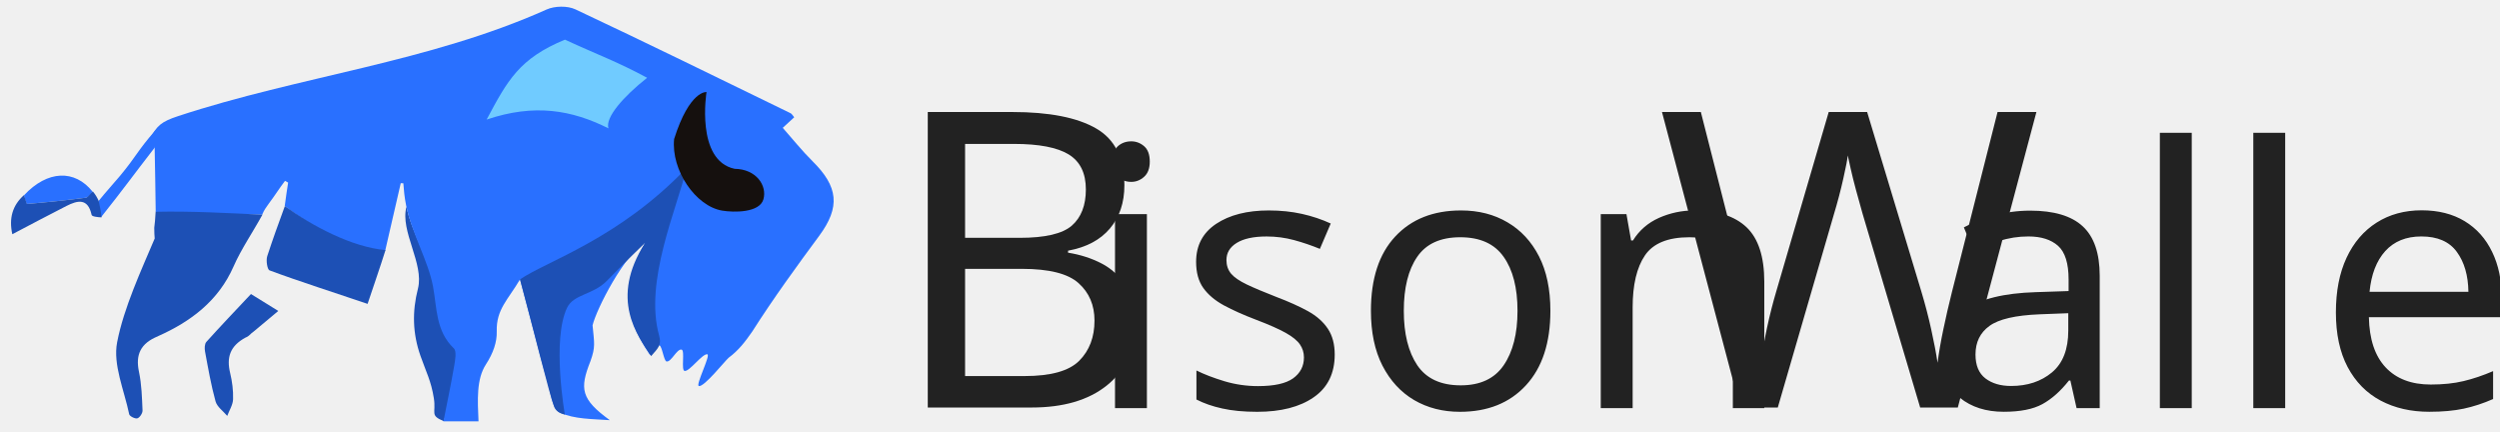
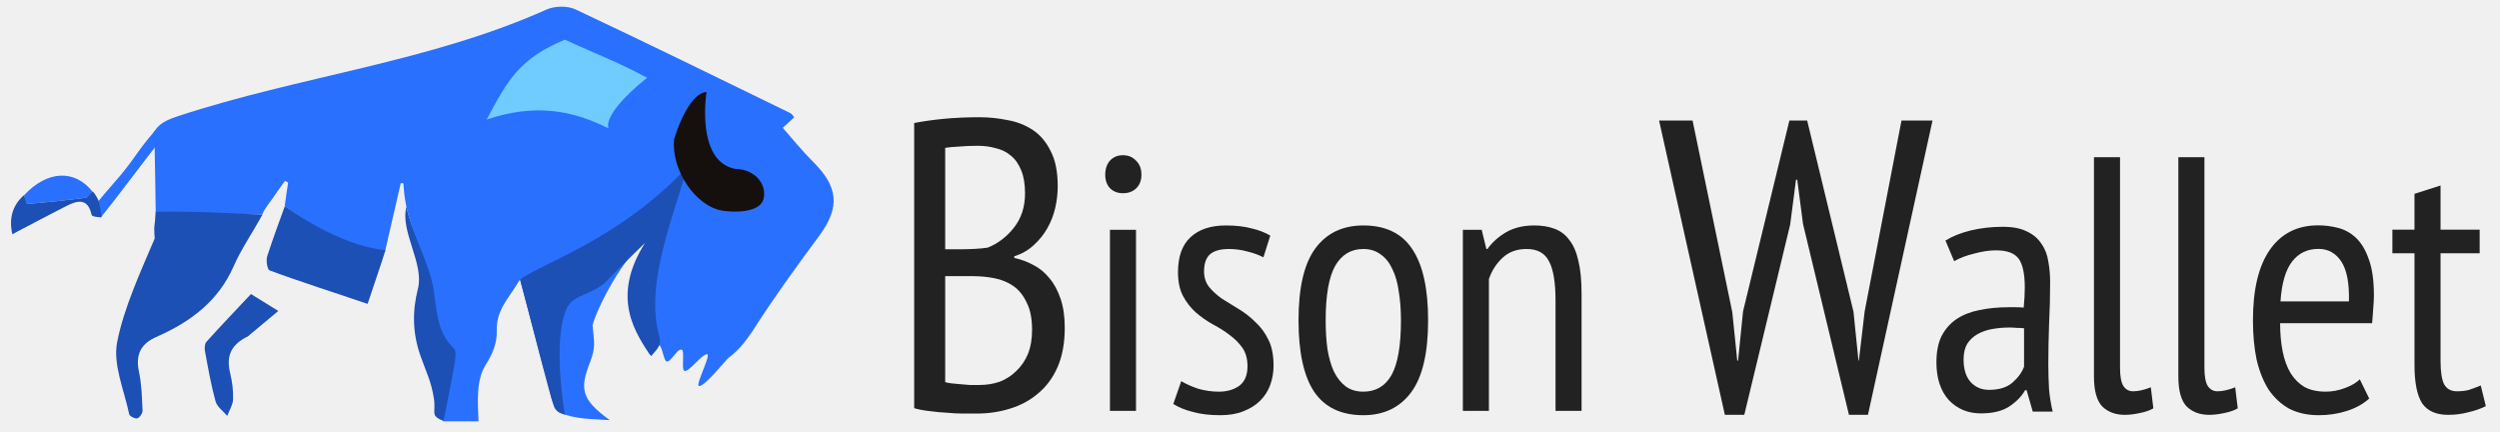
<svg xmlns="http://www.w3.org/2000/svg" version="1.1" id="Layer_1" x="0px" y="0px" width="580" viewBox="0 0 580 100" enable-background="new 0 0 423 230" xml:space="preserve" height="100">
  <defs id="defs1782">
    <rect x="132.914" y="507.204" width="117.367" height="66.22" id="rect846" />
    <style id="style7133">.a{fill:url(#a);}.b{fill:url(#b);}</style>
    <linearGradient id="a" x1="153.91" y1="333.84" x2="275.6" y2="212.15" gradientUnits="userSpaceOnUse">
      <stop offset="0.2" stop-color="#2576f4" id="stop7135" />
      <stop offset="1" stop-color="#3298da" id="stop7137" />
    </linearGradient>
    <linearGradient id="b" x1="277.17" y1="299.94" x2="426.53" y2="213.71" gradientUnits="userSpaceOnUse">
      <stop offset="0" stop-color="#36bdba" id="stop7140" />
      <stop offset="0.93" stop-color="#39d8aa" id="stop7142" />
    </linearGradient>
    <linearGradient id="a-6" x1="153.91" y1="333.84" x2="275.6" y2="212.15" gradientUnits="userSpaceOnUse">
      <stop offset="0.2" stop-color="#2576f4" id="stop7135-6" />
      <stop offset="1" stop-color="#3298da" id="stop7137-4" />
    </linearGradient>
    <linearGradient id="b-9" x1="277.17" y1="299.94" x2="426.53" y2="213.71" gradientUnits="userSpaceOnUse">
      <stop offset="0" stop-color="#36bdba" id="stop7140-5" />
      <stop offset="0.93" stop-color="#39d8aa" id="stop7142-0" />
    </linearGradient>
    <style id="style1997">.a{fill:#fff;}.b{fill:url(#a);}.c{fill:url(#b);}</style>
    <linearGradient id="a-9" x1="368.44" y1="296.18" x2="512.25" y2="213.16" gradientUnits="userSpaceOnUse" gradientTransform="matrix(0.05762944,0,0,0.05762944,322.9061,151.6094)">
      <stop offset="0" stop-color="#36bdba" id="stop1999" />
      <stop offset="0.93" stop-color="#39d8aa" id="stop2001" />
    </linearGradient>
    <linearGradient id="b-5" x1="241.1" y1="330.17" x2="359.1" y2="212.18" gradientUnits="userSpaceOnUse" gradientTransform="matrix(0.05762944,0,0,0.05762944,322.9061,151.6094)">
      <stop offset="0.2" stop-color="#2576f4" id="stop2004" />
      <stop offset="1" stop-color="#3298da" id="stop2006" />
    </linearGradient>
    <style id="style14059">.a{fill:#fff;}.b{fill:#2dd8a3;}.c{fill:#2970ff;}</style>
  </defs>
-   <text xml:space="preserve" style="font-size:40px;line-height:1.25;font-family:'Special Elite';-inkscape-font-specification:'Special Elite'" x="200.974" y="107.208" id="text1532">
-     <tspan id="tspan1530" x="200.974" y="107.208" />
-   </text>
-   <text xml:space="preserve" id="text844" style="font-size:40px;line-height:1.25;font-family:'Special Elite';-inkscape-font-specification:'Special Elite';white-space:pre;shape-inside:url(#rect846);display:inline" />
-   <g id="g1178">
+   <g id="g1195">
+     <text xml:space="preserve" style="font-size:40px;line-height:1.25;font-family:'Special Elite';-inkscape-font-specification:'Special Elite'" x="200.974" y="107.208" id="text1532">
+       <tspan id="tspan1530" x="200.974" y="107.208" />
+     </text>
+     <text xml:space="preserve" id="text844" style="font-size:40px;line-height:1.25;font-family:'Special Elite';-inkscape-font-specification:'Special Elite';white-space:pre;shape-inside:url(#rect846);display:inline" />
    <g id="g10877" transform="matrix(0.6034228,0,0,0.6034228,-22.61517,-44.27876)">
      <path fill="#d96d50" opacity="1" stroke="none" d="m 212.266,215.936 c 0.392,-2.288 1.812,-7.378 0.63,-8.506 -4.513,-8.206 -6.949,-16.213 -8.499,-24.483 -1.821,-9.719 -8.506,-19.956 -10.579,-30.059 -2.558,9.347 6.871,21.852 4.413,31.465 -2.251,8.802 -2.065,17.196 0.972,25.848 2.233,6.362 4.092,9.625 5.149,16.303 0.932,5.889 -1.685,6.495 3.829,8.817 2.412,-7.91 3.721,-11.441 4.085,-19.384 z" id="path10855" style="fill:#1d50b5;fill-opacity:1;stroke-width:1.365" />
      <path fill="#eba24f" opacity="1" stroke="none" d="m 191.618,143.817 c 0.331,0.007 0.663,0.015 0.994,0.022 0.197,2.584 0.394,5.168 1.093,8.631 2.146,10.631 8.489,21.25 10.31,30.969 1.55,8.271 1.022,17.199 8,23.856 1.182,1.128 0.524,4.597 0.132,6.885 -1.215,7.086 -2.711,14.124 -4.099,21.18 h 13.479 c -0.356,-8.1 -0.85,-16.175 2.832,-21.849 2.85,-4.392 4.299,-8.628 4.181,-12.719 -0.245,-8.46 4.351,-12.182 8.953,-20 2.103,7.947 3.975,15.065 5.873,22.175 1.519,5.691 2.94,11.414 4.651,17.048 1.279,4.211 1.866,10.665 4.674,11.954 5.745,2.639 12.777,2.475 19.34,2.953 -11.132,-8.104 -11.679,-12.032 -7.441,-22.714 1.954,-5.428 1.471,-6.759 0.807,-13.76 1.519,-6.294 12.122,-27.089 20.655,-32.446 -9.448,16.663 -9.412,27.768 1.355,43.744 0.947,0.18 2.731,-3.759 3.682,-3.578 1.042,0.198 1.711,5.99 2.759,6.189 1.785,0.339 3.957,-4.913 5.77,-4.573 1.415,0.265 -0.264,7.946 1.172,8.21 1.858,0.342 6.84,-6.733 8.743,-6.396 1.388,0.246 -4.658,11.968 -3.243,12.211 2.07,0.392 9.931,-9.579 11.454,-10.891 3.875,-2.885 6.367,-6.191 9.03,-10.008 8.035,-12.64 17.469,-25.623 25.761,-36.818 8.24,-11.152 7.363,-18.934 -2.558,-28.753 -4.002,-3.961 -7.527,-8.403 -11.434,-12.812 1.762,-1.621 3.036,-2.793 4.416,-4.062 -0.573,-0.649 -0.896,-1.311 -1.418,-1.565 -27.529,-13.39 -55.007,-26.887 -82.711,-39.907 -3.08,-1.448 -7.989,-1.357 -11.14,0.053 -45.335,20.289 -95.013,25.604 -141.713,40.98 -6.472,2.131 -8.181,3.69 -10.714,8.54 0.402,1.673 1.272,2.567 1.693,3.39 0.172,7.822 0.275,15.638 0.402,24.283 -0.045,0.824 -0.013,0.625 -0.013,0.625 0,0 27.818,0.909 40.856,1.046 0,0 0.221,0.042 0.228,-0.26 0.664,-1.587 1.409,-2.525 2.412,-3.963 2.172,-2.839 4.08,-5.926 6.252,-8.765 0.402,0.219 0.803,0.439 1.205,0.658 -0.372,2.707 -0.843,5.182 -1.305,8.982 10.598,8.178 25.556,16.536 38.644,17.197" id="path10857" style="fill:#2970ff;fill-opacity:1;stroke-width:1.365" />
      <path fill="#d4684d" opacity="1" stroke="none" d="m 185.75,169.541 c -13.043,-1.189 -28.209,-9.292 -38.709,-16.932 -2.599,7.109 -4.67,12.791 -6.771,19.232 -0.534,1.637 -0.015,5.153 0.886,5.49 10.944,4.09 25.918,8.862 37.707,12.878 2.412,-7.224 4.71,-13.76 6.886,-20.668 z" id="path10859" style="fill:#1d50b5;fill-opacity:1;stroke-width:1.365" />
      <path id="path10861" style="fill:#1d50b5;fill-opacity:1;stroke-width:1.365" d="m 98.301,202.637 c -0.033,-4.85 -0.798,-9.462 -0.917,-13.973 -0.186,-7.068 -0.081,-16.158 -0.338,-23.751 -5.205,12.299 -11.963,26.791 -14.52,40.076 -1.659,8.618 2.731,18.429 4.643,27.657 0.16,0.771 2.296,1.837 3.141,1.573 0.925,-0.289 2.038,-1.991 1.992,-3.03 -0.219,-4.965 -0.344,-10.011 -1.369,-14.844 -1.404,-6.618 0.594,-10.985 7.368,-13.708 z m 40.109,-46.714 c -12.916,-0.597 -27.227,-1.429 -41.073,-1.119 -0.163,2.813 -0.311,4.639 -0.533,6.165 0.018,1.45 0.034,2.9 0.26,5.414 0.231,8.137 0.134,15.212 0.32,22.28 0.119,4.511 0.513,9.467 0.863,13.972 12.559,-5.574 23.264,-13.597 29.061,-26.809 2.903,-6.616 7.39,-13.129 11.102,-19.903 z" />
      <path fill="#cd654b" opacity="1" stroke="none" d="m 135.013,200.873 c 2.907,-2.429 5.814,-4.859 9.504,-7.943 -4.006,-2.478 -7.194,-4.45 -10.515,-6.505 -5.92,6.302 -11.632,12.267 -17.153,18.403 -0.7,0.778 -0.733,2.516 -0.511,3.704 1.2,6.422 2.305,12.887 4.046,19.17 0.585,2.112 2.947,3.732 4.496,5.576 0.794,-2.13 2.173,-4.24 2.245,-6.394 0.112,-3.361 -0.34,-6.829 -1.13,-10.113 -1.396,-5.804 -0.209,-10.296 5.948,-13.615 1.486,-0.55 1.976,-1.627 3.07,-2.284 z" id="path10863" style="fill:#1d50b5;fill-opacity:1;stroke-width:1.365" />
      <path fill="#de9c50" opacity="1" stroke="none" d="m 97.072,130.009 c -0.301,-1.264 0.669,-5.144 0.063,-6.391 -6.779,7.716 -7.143,9.739 -13.469,17.347 -2.455,2.952 -5.42,6.129 -8.301,9.72 0.019,2.462 0.514,4.377 0.974,6.212 9.072,-11.421 11.542,-15.028 20.734,-26.889 z" id="path10865" style="fill:#2970ff;fill-opacity:1;stroke-width:1.365" />
      <path fill="#e7a255" opacity="1" stroke="none" d="m 73.1,147.084 c -6.857,-8.619 -17.354,-8.305 -26.377,1.359 0.365,1.879 0.949,3.368 1.201,3.346 7.54,-0.642 15.074,-1.401 22.575,-2.398 0.899,-0.12 1.806,-1.401 2.6,-2.308 z" id="path10867" style="fill:#2970ff;fill-opacity:1;stroke-width:1.365" />
      <path fill="#cf7d4c" opacity="1" stroke="none" d="m 73.237,147.031 c -1.134,0.653 -1.838,2.241 -2.737,2.361 -7.501,0.997 -15.035,1.756 -22.575,2.398 -0.252,0.021 -0.674,-1.954 -1.214,-3.408 -4.417,3.916 -5.874,8.912 -4.496,15.05 7.338,-3.839 14.038,-7.425 20.815,-10.859 4.289,-2.173 8.253,-3.137 9.685,3.425 0.142,0.653 2.245,0.879 3.782,0.96 -0.116,-2.179 -0.576,-4.014 -1.06,-6.332 -0.636,-1.435 -1.248,-2.389 -2.199,-3.595 z" id="path10869" style="fill:#1d50b5;fill-opacity:1;stroke-width:1.365" />
      <path fill="#e9ba4f" opacity="1" stroke="none" d="m 271.497,122.722 c -1.294,-4.19 5.751,-12.205 14.886,-19.436 -11.757,-6.328 -18.773,-8.737 -31.618,-14.661 -17.548,7.245 -22.064,15.63 -30.115,30.726 18.414,-6.22 32.766,-3.68 46.846,3.37 z" id="path10871" style="fill:#70cbff;fill-opacity:1;stroke-width:1.365" />
      <path style="fill:#1d50b5;fill-opacity:1;stroke:none;stroke-width:1px;stroke-linecap:butt;stroke-linejoin:miter;stroke-opacity:1" d="m 250.599,229.704 c -1.74,-4.334 -8.705,-32.718 -13.109,-48.907 10.305,-7.065 38.058,-15.539 64.129,-42.934 -3.897,16.06 -16.4,43.706 -10.639,64.458 1.021,3.677 -0.227,4.745 -3.062,7.981 -5.254,-7.891 -16.138,-21.942 -2.316,-43.546 0,0 -7.557,7.243 -14.7,14.588 -5.297,5.447 -12.763,5.068 -15.305,10.352 -5.935,12.336 -0.86,41.061 -0.86,41.061 -2.123,-0.432 -3.639,-1.597 -4.138,-3.053 z" id="path10873" />
      <path fill="#15100e" opacity="1" stroke="none" d="m 296.76,126.836 c -1.188,11.915 8.229,25.78 18.457,27.514 4.397,0.745 14.428,0.924 15.904,-4.372 1.443,-5.178 -2.661,-11.582 -11.097,-11.7 -15.07,-3.208 -10.795,-29.511 -10.795,-29.511 0,0 -6.506,-0.773 -12.469,18.07 z" id="path10875" style="stroke-width:1.965" />
    </g>
-     <g id="g12575" transform="matrix(1.644518,0,0,1.644518,859.247,-58.21109)" style="fill:#222222;fill-opacity:1">
+     <g id="g12575" transform="matrix(1.644518,0,0,1.644518,859.247,-57.58132)" style="fill:#222222;fill-opacity:1">
      <g id="g12156" style="fill:#222222;fill-opacity:1">
-         <text xml:space="preserve" style="font-style:normal;font-variant:normal;font-weight:normal;font-stretch:condensed;font-size:51.084px;line-height:1.25;font-family:'PT Sans Narrow';-inkscape-font-specification:'PT Sans Narrow Condensed';fill:#222222;stroke-width:1.277;fill-opacity:1" x="-369.471" y="92.975" id="text10885">
-           <tspan id="tspan10883" x="-369.471" y="92.975" style="font-style:normal;font-variant:normal;font-weight:normal;font-stretch:condensed;font-family:'PT Sans Narrow';-inkscape-font-specification:'PT Sans Narrow Condensed';stroke-width:1.277;fill:#222222;fill-opacity:1">ison</tspan>
-         </text>
-         <text xml:space="preserve" style="font-style:normal;font-variant:normal;font-weight:normal;font-stretch:condensed;font-size:58.383px;line-height:1.25;font-family:'PT Sans Narrow';-inkscape-font-specification:'PT Sans Narrow Condensed';fill:#222222;stroke-width:1.46;fill-opacity:1" x="-397.209" y="92.888" id="text10991">
-           <tspan id="tspan10989" x="-397.209" y="92.888" style="font-style:normal;font-variant:normal;font-weight:normal;font-stretch:condensed;font-family:'PT Sans Narrow';-inkscape-font-specification:'PT Sans Narrow Condensed';stroke-width:1.46;fill:#222222;fill-opacity:1">B</tspan>
-         </text>
+         <g aria-label="ison" id="text10885" style="font-stretch:condensed;font-size:51.084px;line-height:1.25;font-family:'PT Sans Narrow';-inkscape-font-specification:'PT Sans Narrow Condensed';stroke-width:1.277">
+           <path d="m -365.844,67.433 h 3.678 v 25.542 h -3.678 z m -0.664,-7.765 q 0,-1.226 0.664,-1.992 0.715,-0.766 1.839,-0.766 1.124,0 1.839,0.766 0.766,0.715 0.766,1.992 0,1.226 -0.766,1.941 -0.715,0.664 -1.839,0.664 -1.124,0 -1.839,-0.715 -0.664,-0.715 -0.664,-1.89 z" id="path1136" />
+           <path d="m -355.78,88.786 q 1.022,0.613 2.401,1.073 1.43,0.409 2.912,0.409 1.686,0 2.861,-0.817 1.175,-0.868 1.175,-2.759 0,-1.584 -0.715,-2.605 -0.715,-1.022 -1.839,-1.839 -1.073,-0.817 -2.35,-1.481 -1.277,-0.715 -2.401,-1.686 -1.073,-0.971 -1.788,-2.299 -0.715,-1.328 -0.715,-3.372 0,-3.269 1.737,-4.904 1.788,-1.686 5.006,-1.686 2.094,0 3.627,0.409 1.533,0.358 2.656,1.022 l -0.971,3.065 q -0.971,-0.511 -2.248,-0.817 -1.277,-0.358 -2.605,-0.358 -1.839,0 -2.707,0.766 -0.817,0.766 -0.817,2.401 0,1.277 0.715,2.197 0.715,0.868 1.788,1.635 1.124,0.715 2.401,1.481 1.277,0.766 2.35,1.839 1.124,1.022 1.839,2.503 0.715,1.43 0.715,3.627 0,1.43 -0.46,2.707 -0.46,1.277 -1.43,2.248 -0.92,0.92 -2.35,1.481 -1.379,0.562 -3.269,0.562 -2.248,0 -3.882,-0.46 -1.635,-0.409 -2.759,-1.124 z" id="path1138" />
+           <path d="m -339.229,80.204 q 0,-6.896 2.35,-10.115 2.401,-3.269 6.794,-3.269 4.7,0 6.896,3.32 2.248,3.32 2.248,10.064 0,6.947 -2.401,10.166 -2.401,3.218 -6.743,3.218 -4.7,0 -6.947,-3.32 -2.197,-3.32 -2.197,-10.064 z m 3.831,0 q 0,2.248 0.255,4.087 0.307,1.839 0.92,3.167 0.664,1.328 1.686,2.094 1.022,0.715 2.452,0.715 2.656,0 3.985,-2.35 1.328,-2.401 1.328,-7.714 0,-2.197 -0.306,-4.036 -0.255,-1.89 -0.92,-3.218 -0.613,-1.328 -1.635,-2.043 -1.022,-0.766 -2.452,-0.766 -2.605,0 -3.985,2.401 -1.328,2.401 -1.328,7.663 z" id="path1140" />
+           <path d="m -302.959,92.975 v -15.581 q 0,-3.831 -0.92,-5.517 -0.868,-1.737 -3.167,-1.737 -2.043,0 -3.372,1.226 -1.328,1.226 -1.941,3.014 v 18.595 h -3.678 v -25.542 h 2.656 l 0.664,2.707 h 0.153 q 0.971,-1.379 2.605,-2.35 1.686,-0.971 3.985,-0.971 1.635,0 2.861,0.46 1.277,0.46 2.094,1.584 0.868,1.073 1.277,2.912 0.46,1.839 0.46,4.649 v 16.551 z" id="path1142" />
+         </g>
+         <g aria-label="B" id="text10991" style="font-stretch:condensed;font-size:58.383px;line-height:1.25;font-family:'PT Sans Narrow';-inkscape-font-specification:'PT Sans Narrow Condensed';stroke-width:1.46">
+           <path d="m -373.214,61.303 q 0,1.518 -0.35,3.036 -0.35,1.518 -1.109,2.861 -0.759,1.343 -1.927,2.394 -1.109,1.051 -2.744,1.576 v 0.234 q 1.401,0.292 2.686,0.993 1.284,0.642 2.277,1.868 0.993,1.168 1.576,2.919 0.584,1.693 0.584,4.087 0,3.153 -0.993,5.488 -0.993,2.277 -2.744,3.736 -1.693,1.46 -3.97,2.16 -2.219,0.701 -4.729,0.701 -0.817,0 -1.927,0 -1.051,0 -2.277,-0.117 -1.226,-0.058 -2.452,-0.234 -1.168,-0.117 -2.16,-0.409 v -40.226 q 1.751,-0.35 4.087,-0.584 2.394,-0.234 5.138,-0.234 1.985,0 3.97,0.409 1.985,0.35 3.561,1.401 1.576,1.051 2.51,2.978 0.993,1.868 0.993,4.963 z m -11.093,28.024 q 1.576,0 2.919,-0.467 1.343,-0.525 2.335,-1.518 1.051,-0.993 1.635,-2.394 0.584,-1.46 0.584,-3.386 0,-2.394 -0.759,-3.853 -0.701,-1.518 -1.868,-2.335 -1.168,-0.817 -2.686,-1.109 -1.46,-0.292 -3.036,-0.292 h -3.912 v 14.946 q 0.35,0.117 0.876,0.175 0.584,0.058 1.226,0.117 0.701,0.058 1.401,0.117 0.701,0 1.284,0 z m -2.394,-19.15 q 0.817,0 1.868,-0.058 1.051,-0.058 1.751,-0.175 2.16,-0.876 3.678,-2.802 1.576,-1.985 1.576,-4.846 0,-1.927 -0.525,-3.211 -0.525,-1.343 -1.46,-2.102 -0.876,-0.759 -2.102,-1.051 -1.226,-0.35 -2.569,-0.35 -1.518,0 -2.744,0.117 -1.226,0.058 -1.868,0.175 v 14.304 z" id="path1145" />
+         </g>
      </g>
      <g id="g12150" style="fill:#222222;fill-opacity:1">
-         <text xml:space="preserve" style="font-style:normal;font-variant:normal;font-weight:normal;font-stretch:condensed;font-size:51.114px;line-height:1.25;font-family:'PT Sans Narrow';-inkscape-font-specification:'PT Sans Narrow Condensed';fill:#222222;stroke-width:1.278;fill-opacity:1" x="-250.686" y="92.975" id="text10881">
-           <tspan id="tspan10879" x="-250.686" y="92.975" style="font-style:normal;font-variant:normal;font-weight:normal;font-stretch:condensed;font-family:'PT Sans Narrow';-inkscape-font-specification:'PT Sans Narrow Condensed';stroke-width:1.278;fill:#222222;fill-opacity:1">allet</tspan>
-         </text>
-         <text xml:space="preserve" style="font-style:normal;font-variant:normal;font-weight:normal;font-stretch:condensed;font-size:58.383px;line-height:1.25;font-family:'PT Sans Narrow';-inkscape-font-specification:'PT Sans Narrow Condensed';fill:#222222;stroke-width:1.46;fill-opacity:1" x="-288.637" y="92.888" id="text10997">
-           <tspan id="tspan10995" x="-288.637" y="92.888" style="font-style:normal;font-variant:normal;font-weight:normal;font-stretch:condensed;font-family:'PT Sans Narrow';-inkscape-font-specification:'PT Sans Narrow Condensed';stroke-width:1.46;fill:#222222;fill-opacity:1">W</tspan>
-         </text>
+         <g aria-label="allet" id="text10881" style="font-stretch:condensed;font-size:51.114px;line-height:1.25;font-family:'PT Sans Narrow';-inkscape-font-specification:'PT Sans Narrow Condensed';stroke-width:1.278">
+           <path d="m -247.926,68.951 q 1.482,-0.92 3.578,-1.431 2.147,-0.511 4.498,-0.511 2.147,0 3.425,0.664 1.329,0.613 2.045,1.738 0.767,1.073 0.971,2.505 0.256,1.38 0.256,2.914 0,3.067 -0.153,5.98 -0.102,2.914 -0.102,5.52 0,1.942 0.102,3.629 0.153,1.636 0.511,3.118 h -2.811 l -0.869,-3.016 h -0.204 q -0.767,1.329 -2.249,2.3 -1.482,0.971 -3.987,0.971 -2.76,0 -4.549,-1.891 -1.738,-1.942 -1.738,-5.316 0,-2.198 0.716,-3.68 0.767,-1.482 2.096,-2.402 1.38,-0.92 3.22,-1.278 1.891,-0.409 4.191,-0.409 0.511,0 1.022,0 0.511,0 1.073,0.051 0.153,-1.585 0.153,-2.811 0,-2.914 -0.869,-4.089 -0.869,-1.176 -3.169,-1.176 -1.431,0 -3.118,0.46 -1.687,0.409 -2.811,1.073 z m 11.092,12.37 q -0.511,-0.051 -1.022,-0.051 -0.511,-0.051 -1.022,-0.051 -1.227,0 -2.402,0.204 -1.176,0.204 -2.096,0.716 -0.92,0.511 -1.482,1.38 -0.511,0.869 -0.511,2.198 0,2.045 0.971,3.169 1.022,1.125 2.607,1.125 2.147,0 3.322,-1.022 1.176,-1.022 1.636,-2.249 z" id="path1148" />
+           <path d="m -223.289,86.892 q 0,1.789 0.46,2.556 0.511,0.767 1.38,0.767 1.073,0 2.505,-0.562 l 0.358,2.965 q -0.664,0.409 -1.891,0.664 -1.176,0.256 -2.147,0.256 -1.942,0 -3.169,-1.176 -1.176,-1.227 -1.176,-4.242 V 57.195 h 3.68 z" id="path1150" />
+           <path d="m -211.379,86.892 q 0,1.789 0.46,2.556 0.511,0.767 1.38,0.767 1.073,0 2.505,-0.562 l 0.358,2.965 q -0.664,0.409 -1.891,0.664 -1.176,0.256 -2.147,0.256 -1.942,0 -3.169,-1.176 -1.176,-1.227 -1.176,-4.242 V 57.195 h 3.68 z" id="path1152" />
+           <path d="m -188.122,91.237 q -1.227,1.125 -3.118,1.738 -1.891,0.613 -3.987,0.613 -2.402,0 -4.191,-0.92 -1.738,-0.971 -2.914,-2.709 -1.125,-1.789 -1.687,-4.242 -0.511,-2.453 -0.511,-5.52 0,-6.543 2.402,-9.967 2.402,-3.425 6.798,-3.425 1.431,0 2.811,0.358 1.431,0.358 2.556,1.431 1.125,1.073 1.789,3.016 0.716,1.942 0.716,5.06 0,0.869 -0.102,1.891 -0.051,0.971 -0.153,2.045 h -12.983 q 0,2.198 0.358,3.987 0.358,1.789 1.125,3.067 0.767,1.227 1.942,1.942 1.227,0.664 3.016,0.664 1.38,0 2.709,-0.511 1.38,-0.511 2.096,-1.227 z m -2.862,-13.699 q 0.102,-3.834 -1.073,-5.623 -1.176,-1.789 -3.22,-1.789 -2.351,0 -3.731,1.789 -1.38,1.789 -1.636,5.623 z" id="path1154" />
+           <path d="m -184.851,67.418 h 3.118 v -5.06 l 3.68,-1.176 v 6.236 h 5.52 v 3.322 h -5.52 v 15.232 q 0,2.249 0.511,3.271 0.562,0.971 1.789,0.971 1.022,0 1.738,-0.204 0.767,-0.256 1.636,-0.613 l 0.716,2.914 q -1.125,0.562 -2.505,0.869 -1.329,0.358 -2.811,0.358 -2.556,0 -3.68,-1.636 -1.073,-1.687 -1.073,-5.418 V 70.74 h -3.118 z" id="path1156" />
+         </g>
+         <g aria-label="W" id="text10997" style="font-stretch:condensed;font-size:58.383px;line-height:1.25;font-family:'PT Sans Narrow';-inkscape-font-specification:'PT Sans Narrow Condensed';stroke-width:1.46">
+           <path d="m -278.012,79.051 0.701,6.831 h 0.117 l 0.701,-6.948 6.539,-26.914 h 2.51 l 6.539,26.973 0.701,6.889 h 0.058 l 0.817,-6.948 5.196,-26.914 h 4.379 l -9.108,41.51 h -2.686 l -6.48,-26.914 -0.817,-6.247 h -0.175 l -0.817,6.305 -6.48,26.856 h -2.744 l -9.283,-41.51 h 4.729 z" id="path1159" />
+         </g>
      </g>
    </g>
  </g>
</svg>
